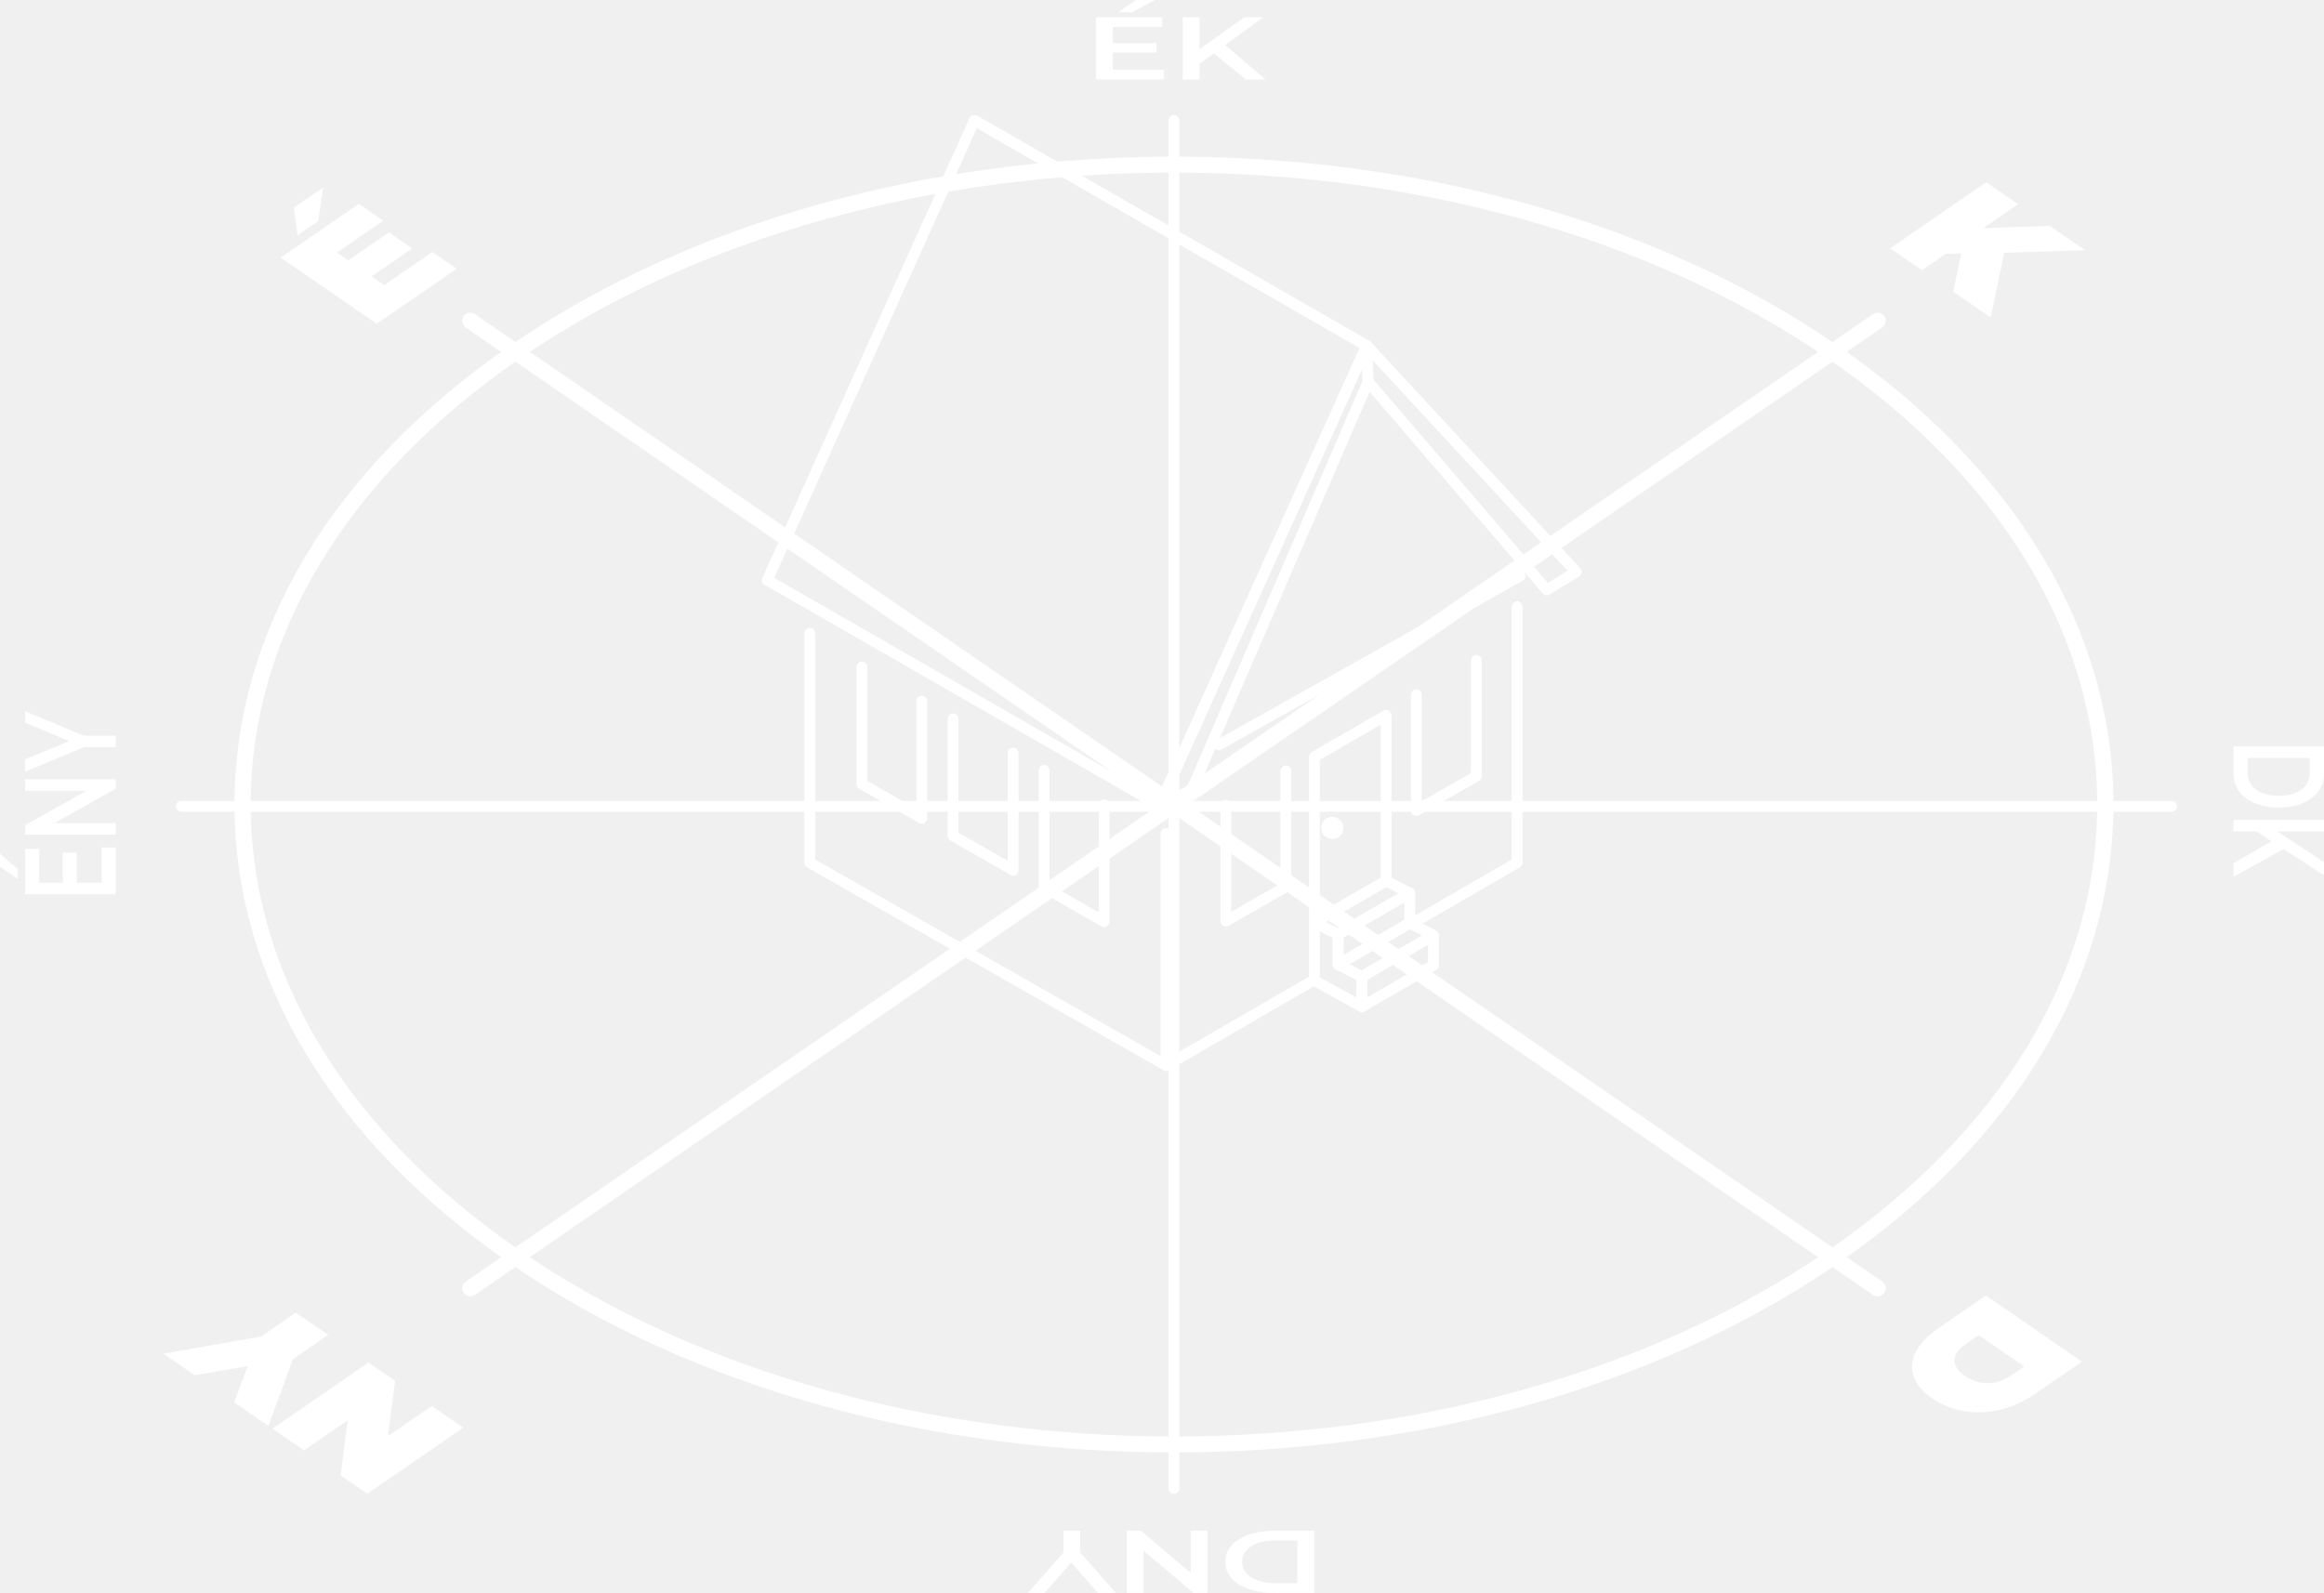
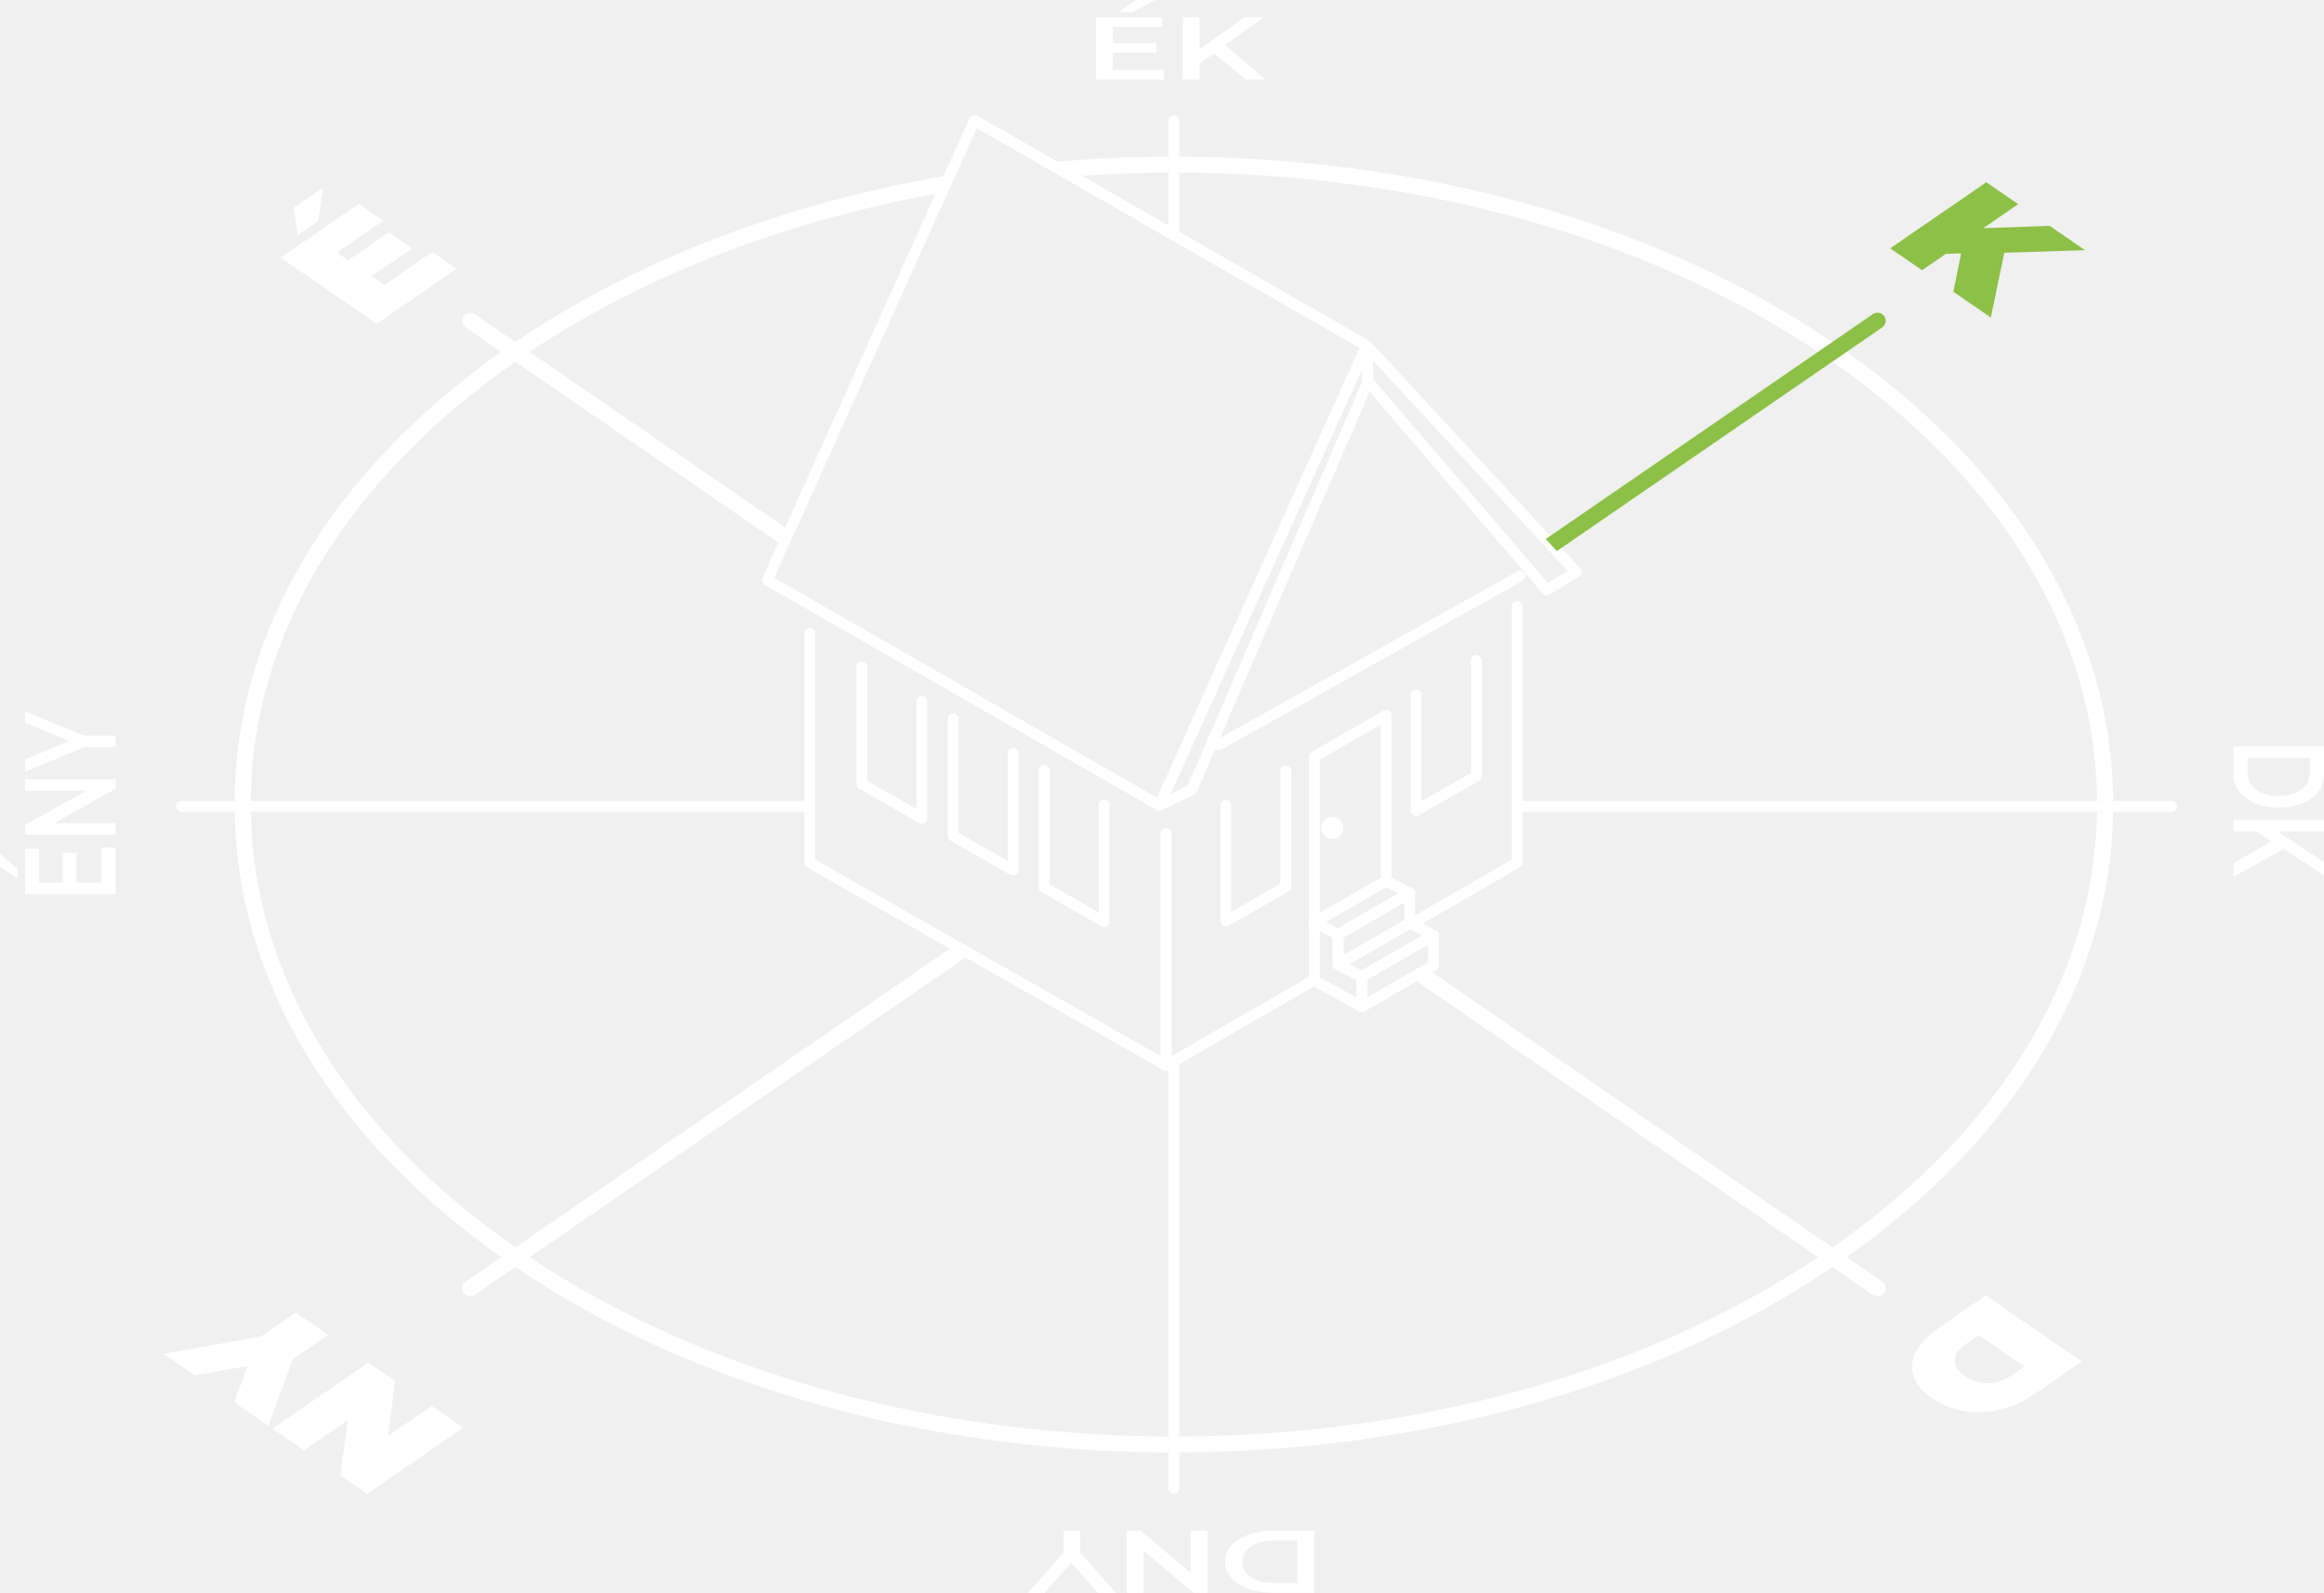
<svg xmlns="http://www.w3.org/2000/svg" id="Réteg_2" viewBox="0 0 431 295.48">
  <defs>
    <style>
      .cls-1 {
        fill: #fff;
      }

-       .cls-2 {
+       .cls-2, .cls-3 {
        fill: none;
+       }
+ 
+       .cls-3 {
        stroke: #fff;
        stroke-linecap: round;
        stroke-linejoin: round;
        stroke-width: 2px;
+       }
+ 
+       .cls-4 {
+         fill: #8dc046;
      }
    </style>
  </defs>
  <g id="Réteg_1">
    <g>
      <g>
        <g>
          <g>
-             <polyline class="cls-2" points="216.26 154.63 216.26 197.64 150.17 160.02 150.17 117.47" />
-             <polyline class="cls-2" points="261.72 171.38 281.36 160.02 281.36 112.53" />
-             <polyline class="cls-2" points="243.76 181.75 216.27 197.66 216.27 154.63" />
+             <g>
+               <polyline class="cls-3" points="216.26 154.63 216.26 197.64 150.17 160.02 150.17 117.47" />
+               <polyline class="cls-3" points="261.72 171.38 281.36 160.02 281.36 112.53" />
+               <polyline class="cls-3" points="243.76 181.75 216.27 197.66 216.27 154.63" />
+             </g>
+             <g>
+               <g>
+                 <polygon class="cls-3" points="142.3 107.61 215.04 149.39 253.45 64.12 180.71 22.34 142.3 107.61" />
+                 <polyline class="cls-3" points="292.3 106.08 253.45 64.12 180.71 22.34" />
+               </g>
+               <g>
+                 <polygon class="cls-3" points="286.86 109.43 292.3 106.08 253.45 64.12 253.72 70.79 286.86 109.43" />
+                 <polygon class="cls-3" points="221 146.54 215.04 149.39 253.45 64.12 253.72 70.79 221 146.54" />
+               </g>
+             </g>
          </g>
          <g>
            <g>
-               <polygon class="cls-2" points="142.3 107.61 215.04 149.39 253.45 64.12 180.71 22.34 142.3 107.61" />
-               <polyline class="cls-2" points="292.3 106.08 253.45 64.12 180.71 22.34" />
-             </g>
-             <g>
-               <polygon class="cls-2" points="286.86 109.43 292.3 106.08 253.45 64.12 253.72 70.79 286.86 109.43" />
-               <polygon class="cls-2" points="221 146.54 215.04 149.39 253.45 64.12 253.72 70.79 221 146.54" />
-             </g>
-           </g>
-         </g>
-         <g>
-           <g>
-             <polyline class="cls-2" points="159.84 123.72 159.84 145.43 170.96 151.79 170.96 130.08" />
-             <polyline class="cls-2" points="176.76 133.34 176.76 155.05 187.89 161.41 187.89 139.7" />
-             <polyline class="cls-2" points="193.64 142.9 193.64 164.61 204.76 170.97 204.76 149.27" />
-           </g>
-           <g>
-             <g>
-               <polyline class="cls-2" points="273.79 122.5 273.79 143.99 262.66 150.35 262.66 128.87" />
-               <polyline class="cls-2" points="238.46 143.02 238.46 164.5 227.34 170.86 227.34 149.38" />
+               <polyline class="cls-3" points="159.84 123.72 159.84 145.43 170.96 151.79 170.96 130.08" />
+               <polyline class="cls-3" points="176.76 133.34 176.76 155.05 187.89 161.41 187.89 139.7" />
+               <polyline class="cls-3" points="193.64 142.9 193.64 164.61 204.76 170.97 204.76 149.27" />
            </g>
            <g>
              <g>
-                 <polygon class="cls-2" points="252.55 186.74 265.84 179.07 265.84 173.49 252.55 181.16 252.55 186.74" />
-                 <polygon class="cls-2" points="248.16 178.9 261.45 171.23 261.45 165.66 248.16 173.33 248.16 178.9" />
-                 <polygon class="cls-2" points="248.16 178.9 261.45 171.23 265.84 173.49 252.55 181.16 248.16 178.9" />
-                 <polygon class="cls-2" points="243.77 171.07 257.06 163.41 261.45 165.66 248.16 173.33 243.77 171.07" />
-                 <polygon class="cls-2" points="243.77 171.07 243.77 181.87 252.55 186.74 252.55 181.16 248.16 178.9 248.16 173.33 243.77 171.07" />
+                 <polyline class="cls-3" points="273.79 122.5 273.79 143.99 262.66 150.35 262.66 128.87" />
+                 <polyline class="cls-3" points="238.46 143.02 238.46 164.5 227.34 170.86 227.34 149.38" />
              </g>
              <g>
-                 <polygon class="cls-2" points="243.77 171.07 257.06 163.41 257.06 132.69 243.77 140.36 243.77 171.07" />
-                 <path class="cls-2" d="M246.01,153.57c0,.58.47,1.06,1.06,1.06s1.06-.47,1.06-1.06c0-.58-.47-1.06-1.06-1.06s-1.06.47-1.06,1.06Z" />
+                 <g>
+                   <polygon class="cls-3" points="252.55 186.74 265.84 179.07 265.84 173.49 252.55 181.16 252.55 186.74" />
+                   <polygon class="cls-3" points="248.16 178.9 261.45 171.23 261.45 165.66 248.16 173.33 248.16 178.9" />
+                   <polygon class="cls-3" points="248.16 178.9 261.45 171.23 265.84 173.49 252.55 181.16 248.16 178.9" />
+                   <polygon class="cls-3" points="243.77 171.07 257.06 163.41 261.45 165.66 248.16 173.33 243.77 171.07" />
+                   <polygon class="cls-3" points="243.77 171.07 243.77 181.87 252.55 186.74 252.55 181.16 248.16 178.9 248.16 173.33 243.77 171.07" />
+                 </g>
+                 <g>
+                   <polygon class="cls-3" points="243.77 171.07 257.06 163.41 257.06 132.69 243.77 140.36 243.77 171.07" />
+                   <path class="cls-3" d="M246.01,153.57c0,.58.47,1.06,1.06,1.06s1.06-.47,1.06-1.06c0-.58-.47-1.06-1.06-1.06s-1.06.47-1.06,1.06Z" />
+                 </g>
              </g>
            </g>
          </g>
        </g>
-       </g>
-       <line class="cls-2" x1="281.9" y1="106.85" x2="226.05" y2="138.16" />
-     </g>
-     <g>
-       <path class="cls-1" d="M386.11,252.57l-8.78,6.04c-5.96,4.1-13.44,4.59-18.97.79-5.52-3.8-4.81-8.95,1.15-13.04l8.78-6.04,17.82,12.25ZM364.44,249.4c-2.52,1.73-2.75,3.96-.03,5.83,2.72,1.87,5.96,1.72,8.48-.02l2.52-1.73-8.45-5.81-2.52,1.73Z" />
-       <path class="cls-1" d="M80.16,46.74l4.53,3.12-14.82,10.19-17.82-12.26,14.49-9.96,4.53,3.12-8.58,5.9,2.09,1.44,7.54-5.18,4.33,2.98-7.54,5.18,2.34,1.61,8.91-6.13ZM59,41.02l-3.82,2.63-.71-5.11,5.47-3.76-.94,6.25Z" />
-       <g>
-         <path class="cls-1" d="M215.87,12.95v1.8h-12.6V3.2h12.26v1.8h-9.14v3h8.11v1.76h-8.11v3.18h9.48ZM210.01,2.26h-2.59l3.24-2.26h3.53l-4.18,2.26Z" />
-         <path class="cls-1" d="M225.13,9.91l-2.66,1.88v2.95h-3.12V3.2h3.12v5.92l8.3-5.92h3.5l-7.06,5.16,7.49,6.38h-3.65l-5.93-4.83Z" />
+         <line class="cls-3" x1="281.9" y1="106.85" x2="226.05" y2="138.16" />
      </g>
      <g>
-         <path class="cls-1" d="M3.29,161.23v1.78l-3.29-2.23v-2.42l3.29,2.87ZM18.84,157.21h2.62v8.66H4.66v-8.43h2.62v6.29h4.37v-5.58h2.57v5.58h4.63v-6.52Z" />
-         <path class="cls-1" d="M4.66,144.55h16.8v1.77l-11.38,6.37h11.38v2.13H4.66v-1.76l11.38-6.37H4.66v-2.13Z" />
-         <path class="cls-1" d="M15.53,136.46h5.93v2.14h-5.88l-10.92,4.54v-2.29l8.18-3.38-8.18-3.42v-2.11l10.87,4.52Z" />
+         <path class="cls-2" d="M186.43,180.11l-6.25-3.25-81.93,56.34c32.95,22,75.66,33.09,118.46,33.26v-69.05l-.44.25-29.84-17.54Z" />
+         <path class="cls-2" d="M265.84,179.07l-1.14.66,75.13,51.66c31.21-21.76,48.58-50.38,49.08-80.82h-107.55v.58l-15.52,27.92Z" />
+         <path class="cls-2" d="M225.18,192.5l-6.47,3.74v70.21c42.8-.17,85.52-11.26,118.46-33.26l-75.35-51.81-.37.21-36.27,10.9Z" />
+         <path class="cls-2" d="M198.8,32.73l17.91,10.29v-11c-5.98.02-11.96.26-17.91.71Z" />
+         <path class="cls-2" d="M218.71,32.01v12.15l1.31.75,63.91,52.11,2.75,2.97,50.5-34.72c-32.95-22-75.66-33.09-118.46-33.26Z" />
+         <path class="cls-2" d="M339.83,67.08l-51.1,35.14.84.91-8.21,41.64v3.8h107.56c-.25-30.69-17.65-59.57-49.09-81.48Z" />
+         <path class="cls-2" d="M150.17,153.57v-3.01H46.51c.49,30.44,17.86,59.06,49.08,80.82l81.58-56.09-1.88-.98-25.12-20.74Z" />
+         <path class="cls-2" d="M364.44,249.4c-2.52,1.73-2.75,3.96-.03,5.83,2.72,1.87,5.96,1.72,8.48-.02l2.52-1.73-8.45-5.81-2.52,1.73Z" />
+         <path class="cls-2" d="M98.24,65.27l48.2,33.14,28.23-62.66c-27.92,4.94-54.36,14.78-76.42,29.52Z" />
+         <path class="cls-2" d="M142.69,106.76l2.51-5.56-49.61-34.11c-31.44,21.91-48.84,50.79-49.09,81.48h103.67v-1.2l-7.48-40.61Z" />
+         <path class="cls-2" d="M230.36,289.7c0,2.39,2.42,3.96,6.17,3.96h4.08v-7.92h-4.08c-3.74,0-6.17,1.57-6.17,3.96Z" />
+         <path class="cls-2" d="M416.84,143.4c0,2.57,2.28,4.24,5.76,4.24s5.76-1.67,5.76-4.24v-2.8h-11.52v2.8Z" />
+         <path class="cls-1" d="M359.5,246.35c-5.96,4.1-6.67,9.24-1.15,13.04,5.53,3.8,13.01,3.31,18.97-.79l8.78-6.04-17.82-12.25-8.78,6.04ZM372.9,255.21c-2.52,1.73-5.75,1.89-8.48.02-2.72-1.87-2.5-4.1.03-5.83l2.52-1.73,8.45,5.81-2.52,1.73Z" />
+         <polygon class="cls-1" points="84.69 49.86 80.16 46.74 71.25 52.87 68.91 51.26 76.44 46.08 72.11 43.1 64.58 48.28 62.49 46.85 71.07 40.95 66.54 37.83 52.05 47.79 69.87 60.05 84.69 49.86" />
+         <polygon class="cls-1" points="59 41.02 59.94 34.77 54.47 38.53 55.18 43.65 59 41.02" />
+         <polygon class="cls-1" points="215.87 12.95 206.39 12.95 206.39 9.76 214.5 9.76 214.5 8 206.39 8 206.39 5 215.53 5 215.53 3.2 203.27 3.2 203.27 14.75 215.87 14.75 215.87 12.95" />
+         <polygon class="cls-1" points="214.19 0 210.66 0 207.42 2.26 210.01 2.26 214.19 0" />
+         <polygon class="cls-1" points="222.47 11.79 225.13 9.91 231.06 14.75 234.71 14.75 227.22 8.36 234.28 3.2 230.77 3.2 222.47 9.12 222.47 3.2 219.35 3.2 219.35 14.75 222.47 14.75 222.47 11.79" />
+         <polygon class="cls-1" points="18.84 163.72 14.21 163.72 14.21 158.15 11.64 158.15 11.64 163.72 7.27 163.72 7.27 157.44 4.66 157.44 4.66 165.87 21.46 165.87 21.46 157.21 18.84 157.21 18.84 163.72" />
+         <polygon class="cls-1" points="0 160.79 3.29 163.01 3.29 161.23 0 158.36 0 160.79" />
+         <polygon class="cls-1" points="4.66 146.68 16.03 146.68 4.66 153.04 4.66 154.81 21.46 154.81 21.46 152.68 10.08 152.68 21.46 146.31 21.46 144.55 4.66 144.55 4.66 146.68" />
+         <polygon class="cls-1" points="4.66 131.94 4.66 134.05 12.84 137.47 4.66 140.85 4.66 143.14 15.58 138.61 21.46 138.61 21.46 136.46 15.53 136.46 4.66 131.94" />
+         <path class="cls-1" d="M227.22,289.7c0,3.46,3.72,5.77,9.17,5.77h7.34v-11.55h-7.34c-5.45,0-9.17,2.31-9.17,5.77ZM240.61,285.74v7.92h-4.08c-3.74,0-6.17-1.57-6.17-3.96s2.42-3.96,6.17-3.96h4.08Z" />
+         <polygon class="cls-1" points="220.81 291.75 211.55 283.93 208.98 283.93 208.98 295.48 212.08 295.48 212.08 287.66 221.34 295.48 223.91 295.48 223.91 283.93 220.81 283.93 220.81 291.75" />
+         <polygon class="cls-1" points="200.34 283.93 197.22 283.93 197.22 288 190.64 295.48 193.71 295.48 198.68 289.85 203.6 295.48 206.94 295.48 200.34 287.97 200.34 283.93" />
+         <path class="cls-1" d="M414.2,138.45v5.05c0,3.74,3.36,6.3,8.4,6.3s8.4-2.56,8.4-6.3v-5.05h-16.8ZM428.37,143.4c0,2.57-2.28,4.24-5.76,4.24s-5.76-1.67-5.76-4.24v-2.8h11.52v2.8Z" />
+         <polygon class="cls-1" points="414.2 154.23 418.5 154.23 421.24 156.06 414.2 160.13 414.2 162.64 423.49 157.49 431 162.34 431 159.93 422.39 154.23 431 154.23 431 152.08 414.2 152.08 414.2 154.23" />
+         <polygon class="cls-1" points="71.96 266.38 73.28 256.15 68.34 252.75 50.52 265.01 56.38 269.04 64.47 263.47 63.15 273.69 68.09 277.09 85.91 264.83 80.05 260.81 71.96 266.38" />
+         <polygon class="cls-1" points="60.86 247.61 54.85 243.48 48.39 247.93 30.31 251.11 36.11 255.1 45.94 253.39 43.42 260.13 49.76 264.49 54.32 252.11 60.86 247.61" />
+         <polygon class="cls-4" points="360.86 47.1 363.71 46.99 362.26 54.12 369.21 58.9 371.71 46.89 386.68 46.4 380.13 41.9 367.81 42.32 374.28 37.87 368.37 33.81 350.55 46.06 356.46 50.12 360.86 47.1" />
+         <path class="cls-1" d="M218.71,266.46v2.96c43.83-.17,87.58-11.63,121.12-34.39l-2.66-1.83c-32.95,22-75.66,33.09-118.46,33.26Z" />
+         <path class="cls-1" d="M98.24,233.2l-2.66,1.83c33.54,22.75,77.29,34.21,121.12,34.39v-2.96c-42.8-.17-85.52-11.26-118.46-33.26Z" />
+         <path class="cls-1" d="M95.58,67.09l-2.64-1.81c-31.69,22.41-49.21,51.9-49.45,83.29h3c.25-30.69,17.65-59.57,49.09-81.48Z" />
+         <path class="cls-1" d="M174.67,35.76l1.47-3.27c-29.49,4.96-57.45,15.28-80.56,30.95l2.66,1.83c22.06-14.73,48.51-24.57,76.42-29.52Z" />
+         <path class="cls-1" d="M339.83,231.39l2.64,1.81c31.46-22.26,48.95-51.48,49.44-82.63h-3c-.49,30.44-17.86,59.06-49.08,80.82Z" />
+         <path class="cls-1" d="M337.17,65.27l2.66-1.83c-33.54-22.75-77.29-34.21-121.12-34.38v2.95c42.8.17,85.52,11.26,118.46,33.26Z" />
+         <path class="cls-1" d="M388.92,148.57h3c-.25-31.4-17.77-60.88-49.45-83.29l-2.64,1.81c31.44,21.91,48.84,50.79,49.09,81.48Z" />
+         <path class="cls-1" d="M46.51,150.57h-3c.49,31.15,17.98,60.37,49.44,82.63l2.64-1.81c-31.21-21.76-48.58-50.38-49.08-80.82Z" />
+         <path class="cls-1" d="M216.71,32.01v-2.95c-7.49.03-14.98.39-22.41,1.08l4.51,2.59c5.95-.45,11.93-.69,17.91-.71Z" />
+         <path class="cls-1" d="M264.7,179.73l-2.88,1.66,75.35,51.81,2.66,1.83,7.53,5.17c.26.18.56.26.85.26.48,0,.95-.23,1.24-.65.47-.68.3-1.62-.39-2.09l-6.59-4.53-2.64-1.81-75.13-51.66Z" />
+         <path class="cls-1" d="M145.19,101.2l1.25-2.78-48.2-33.14-2.66-1.83-7.53-5.17c-.68-.47-1.62-.3-2.09.39-.47.68-.3,1.62.39,2.09l6.59,4.53,2.64,1.81,49.61,34.11Z" />
+         <path class="cls-4" d="M286.67,100l2.06,2.22,51.1-35.14,2.64-1.81,6.59-4.53c.68-.47.86-1.4.39-2.09-.47-.68-1.4-.85-2.09-.39l-7.53,5.17-2.66,1.83-50.5,34.72Z" />
+         <path class="cls-1" d="M180.18,176.86l-3.02-1.57-81.58,56.09-2.64,1.81-6.59,4.53c-.68.47-.86,1.4-.39,2.09.29.42.76.65,1.24.65.29,0,.59-.09.85-.26l7.53-5.17,2.66-1.83,81.93-56.34Z" />
+         <path class="cls-1" d="M218.71,196.25l-2,1.16v78.73c0,.55.45,1,1,1s1-.45,1-1v-79.89Z" />
+         <path class="cls-1" d="M216.71,43.01l2,1.15v-21.82c0-.55-.45-1-1-1s-1,.45-1,1v20.68Z" />
+         <path class="cls-1" d="M402.74,148.57h-121.38v2h121.38c.55,0,1-.45,1-1s-.45-1-1-1Z" />
+         <path class="cls-1" d="M150.17,150.57v-2H33.64c-.55,0-1,.45-1,1s.45,1,1,1h116.53Z" />
      </g>
-       <g>
-         <path class="cls-1" d="M243.73,295.48h-7.34c-5.45,0-9.17-2.31-9.17-5.77s3.72-5.77,9.17-5.77h7.34v11.55ZM236.53,285.74c-3.74,0-6.17,1.57-6.17,3.96s2.42,3.96,6.17,3.96h4.08v-7.92h-4.08Z" />
-         <path class="cls-1" d="M208.98,295.48v-11.55h2.57l9.26,7.82v-7.82h3.1v11.55h-2.57l-9.26-7.82v7.82h-3.1Z" />
-         <path class="cls-1" d="M197.22,288v-4.07h3.12v4.04l6.6,7.5h-3.34l-4.92-5.62-4.97,5.62h-3.07l6.58-7.47Z" />
-       </g>
-       <g>
-         <path class="cls-1" d="M431,138.45v5.05c0,3.74-3.36,6.3-8.4,6.3s-8.4-2.56-8.4-6.3v-5.05h16.8ZM416.84,143.4c0,2.57,2.28,4.24,5.76,4.24s5.76-1.67,5.76-4.24v-2.8h-11.52v2.8Z" />
-         <path class="cls-1" d="M421.24,156.06l-2.74-1.83h-4.3v-2.14h16.8v2.14h-8.62l8.62,5.71v2.41l-7.51-4.85-9.29,5.15v-2.51l7.03-4.07Z" />
-       </g>
-       <g>
-         <path class="cls-1" d="M50.52,265.01l17.82-12.26,4.94,3.4-1.32,10.22,8.1-5.57,5.86,4.03-17.82,12.25-4.94-3.4,1.32-10.22-8.1,5.57-5.86-4.03Z" />
-         <path class="cls-1" d="M48.39,247.93l6.47-4.45,6.01,4.13-6.54,4.5-4.56,12.38-6.34-4.36,2.52-6.74-9.83,1.71-5.8-3.99,18.08-3.19Z" />
-       </g>
-       <path class="cls-1" d="M363.71,46.99l-2.85.1-4.41,3.03-5.91-4.06,17.82-12.25,5.91,4.06-6.47,4.45,12.32-.42,6.54,4.5-14.97.49-2.5,12.01-6.95-4.78,1.45-7.12Z" />
-       <path class="cls-1" d="M217.71,269.42c-44.54,0-89.08-11.66-122.98-34.97-33.04-22.72-51.24-52.98-51.24-85.21s18.2-62.5,51.24-85.21c67.81-46.63,178.16-46.63,245.97,0h0c33.04,22.72,51.24,52.98,51.24,85.21s-18.2,62.5-51.24,85.21c-33.91,23.31-78.45,34.97-122.98,34.97ZM217.71,32.01c-43.92,0-87.85,11.5-121.28,34.49-32.2,22.14-49.94,51.53-49.94,82.74s17.74,60.6,49.94,82.74c66.88,45.98,175.69,45.98,242.57,0,32.2-22.14,49.94-51.53,49.94-82.74s-17.74-60.6-49.94-82.74c-33.44-22.99-77.36-34.49-121.28-34.49Z" />
-       <path class="cls-1" d="M348.21,240.47c-.29,0-.59-.09-.85-.26L86.36,60.74c-.68-.47-.86-1.4-.39-2.09.47-.68,1.4-.85,2.09-.39l261,179.46c.68.47.86,1.4.39,2.09-.29.42-.76.65-1.24.65Z" />
-       <path class="cls-1" d="M87.21,240.47c-.48,0-.95-.23-1.24-.65-.47-.68-.3-1.62.39-2.09L347.36,58.27c.68-.47,1.62-.3,2.09.39.47.68.3,1.62-.39,2.09L88.06,240.2c-.26.18-.56.26-.85.26Z" />
-       <path class="cls-1" d="M217.71,277.13c-.55,0-1-.45-1-1V22.34c0-.55.45-1,1-1s1,.45,1,1v253.79c0,.55-.45,1-1,1Z" />
-       <path class="cls-1" d="M402.74,150.57H33.64c-.55,0-1-.45-1-1s.45-1,1-1h369.11c.55,0,1,.45,1,1s-.45,1-1,1Z" />
    </g>
  </g>
</svg>
